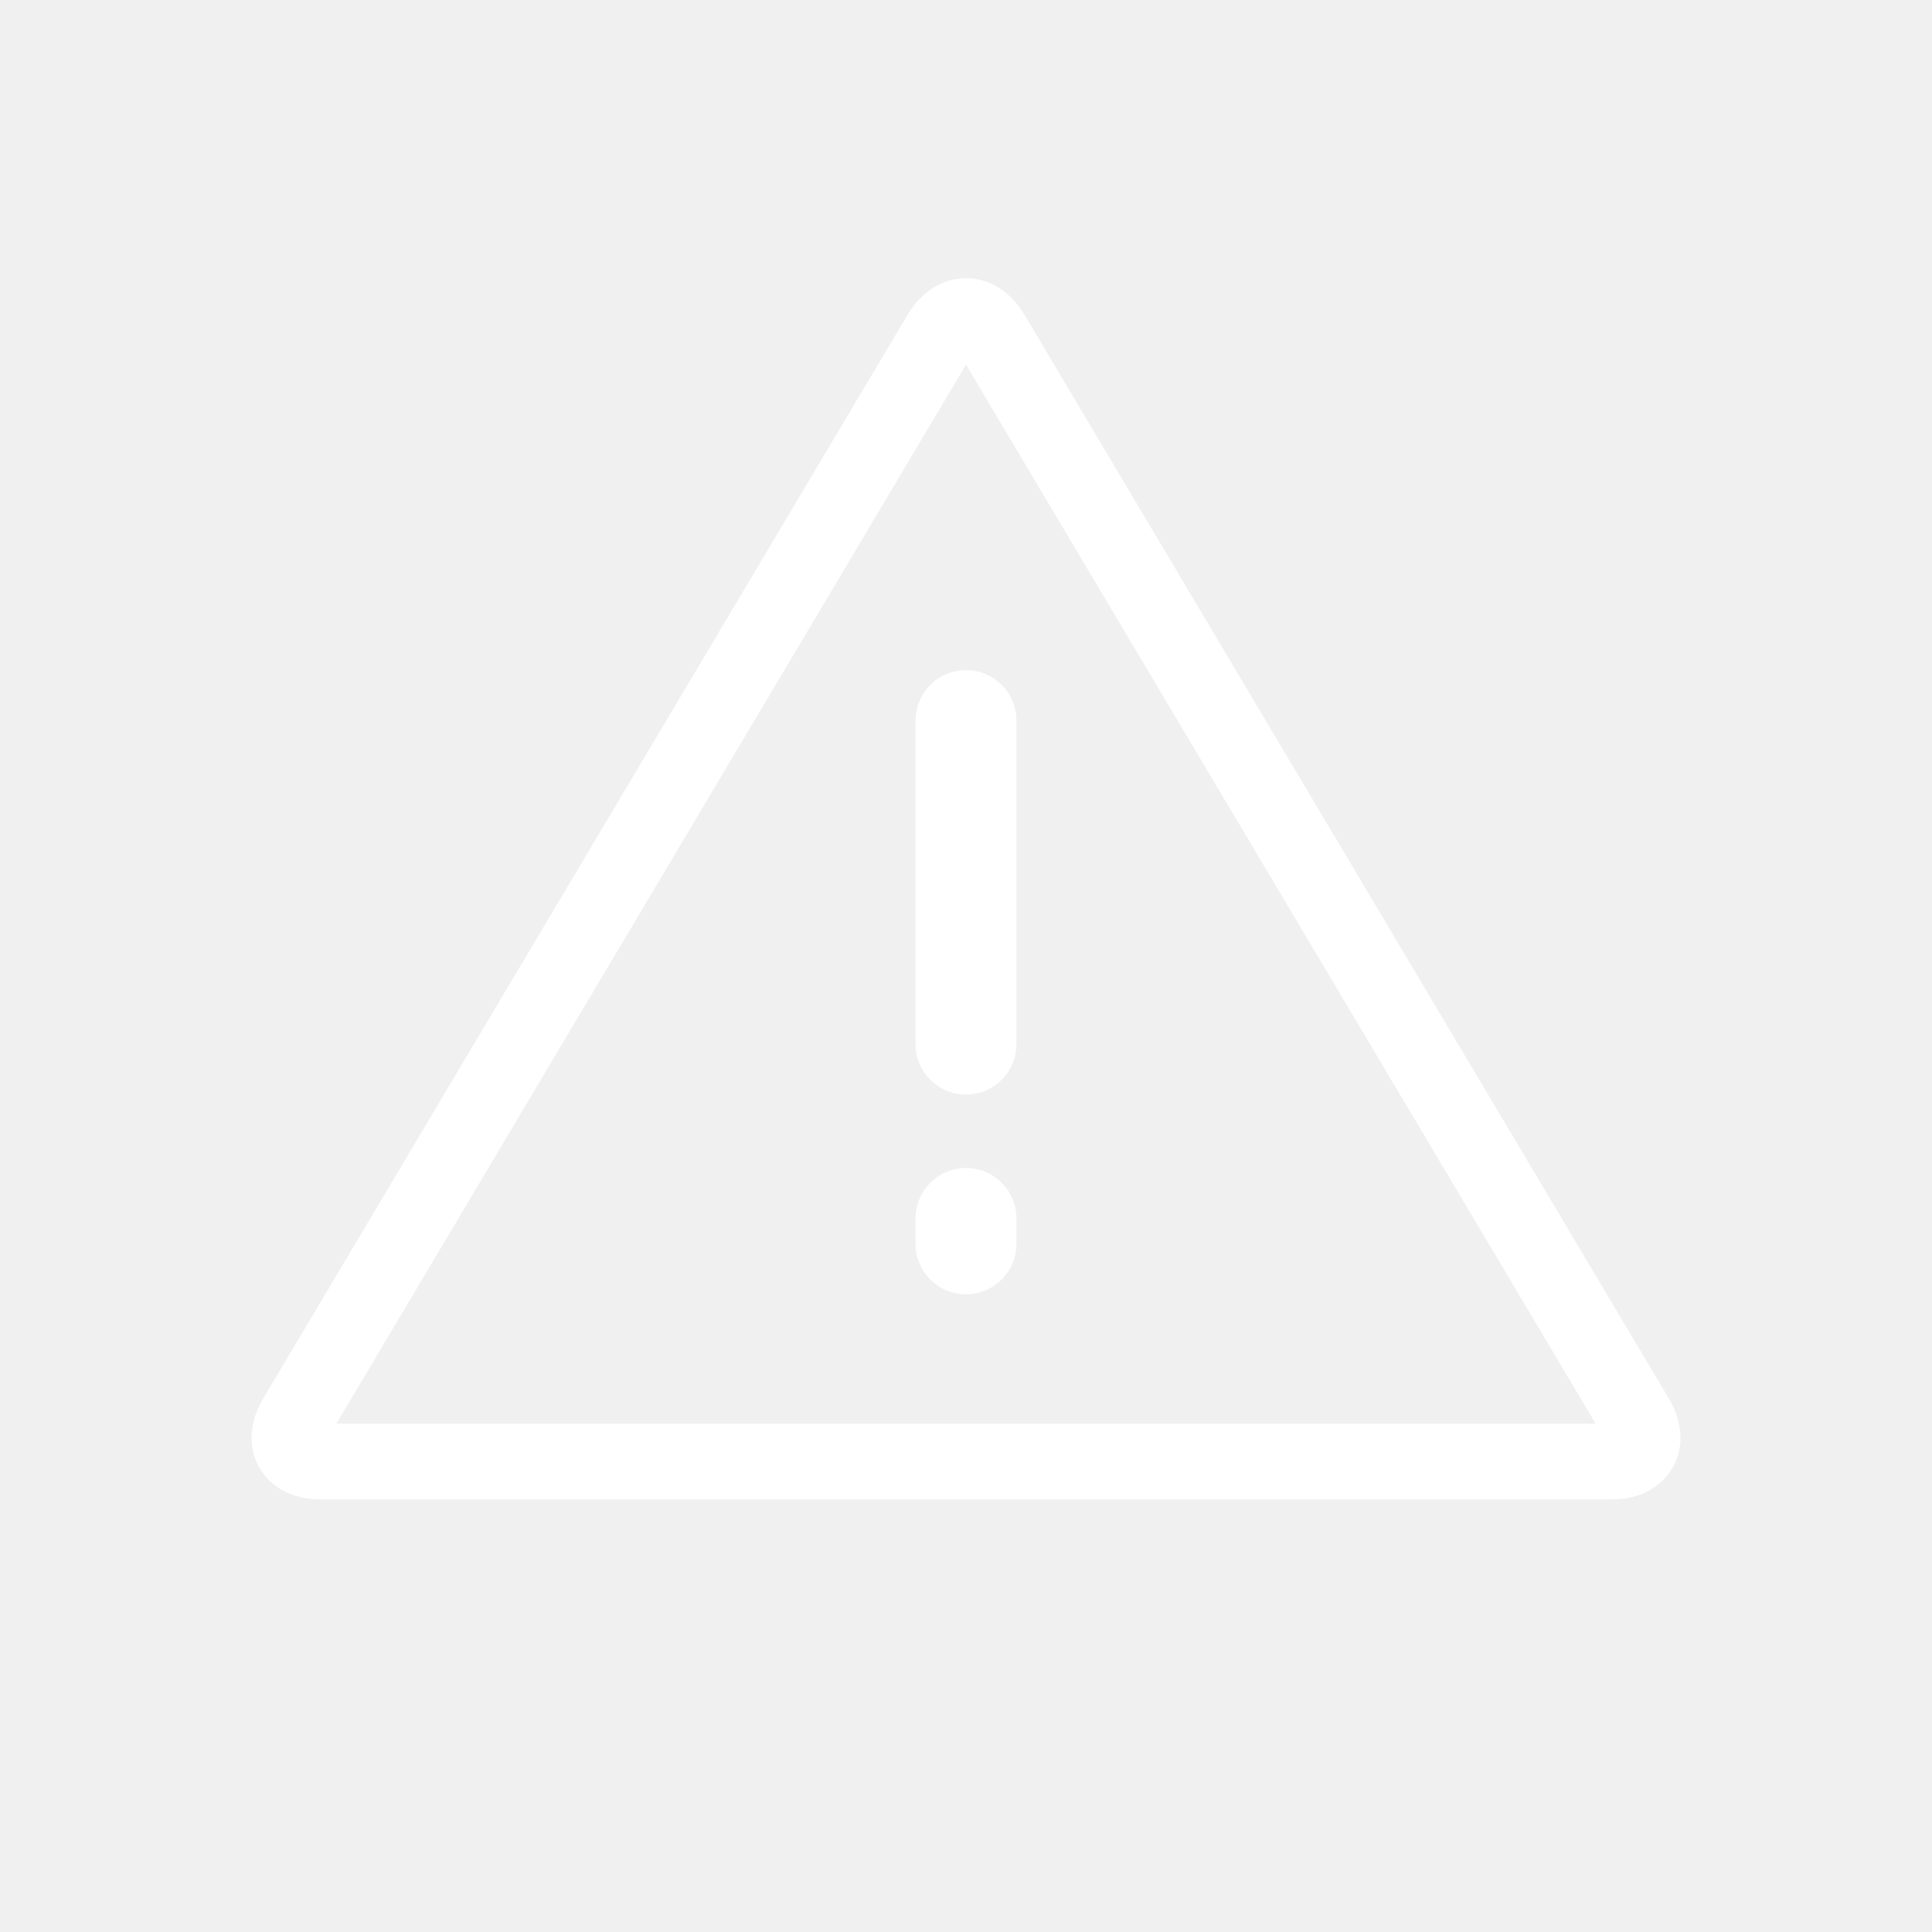
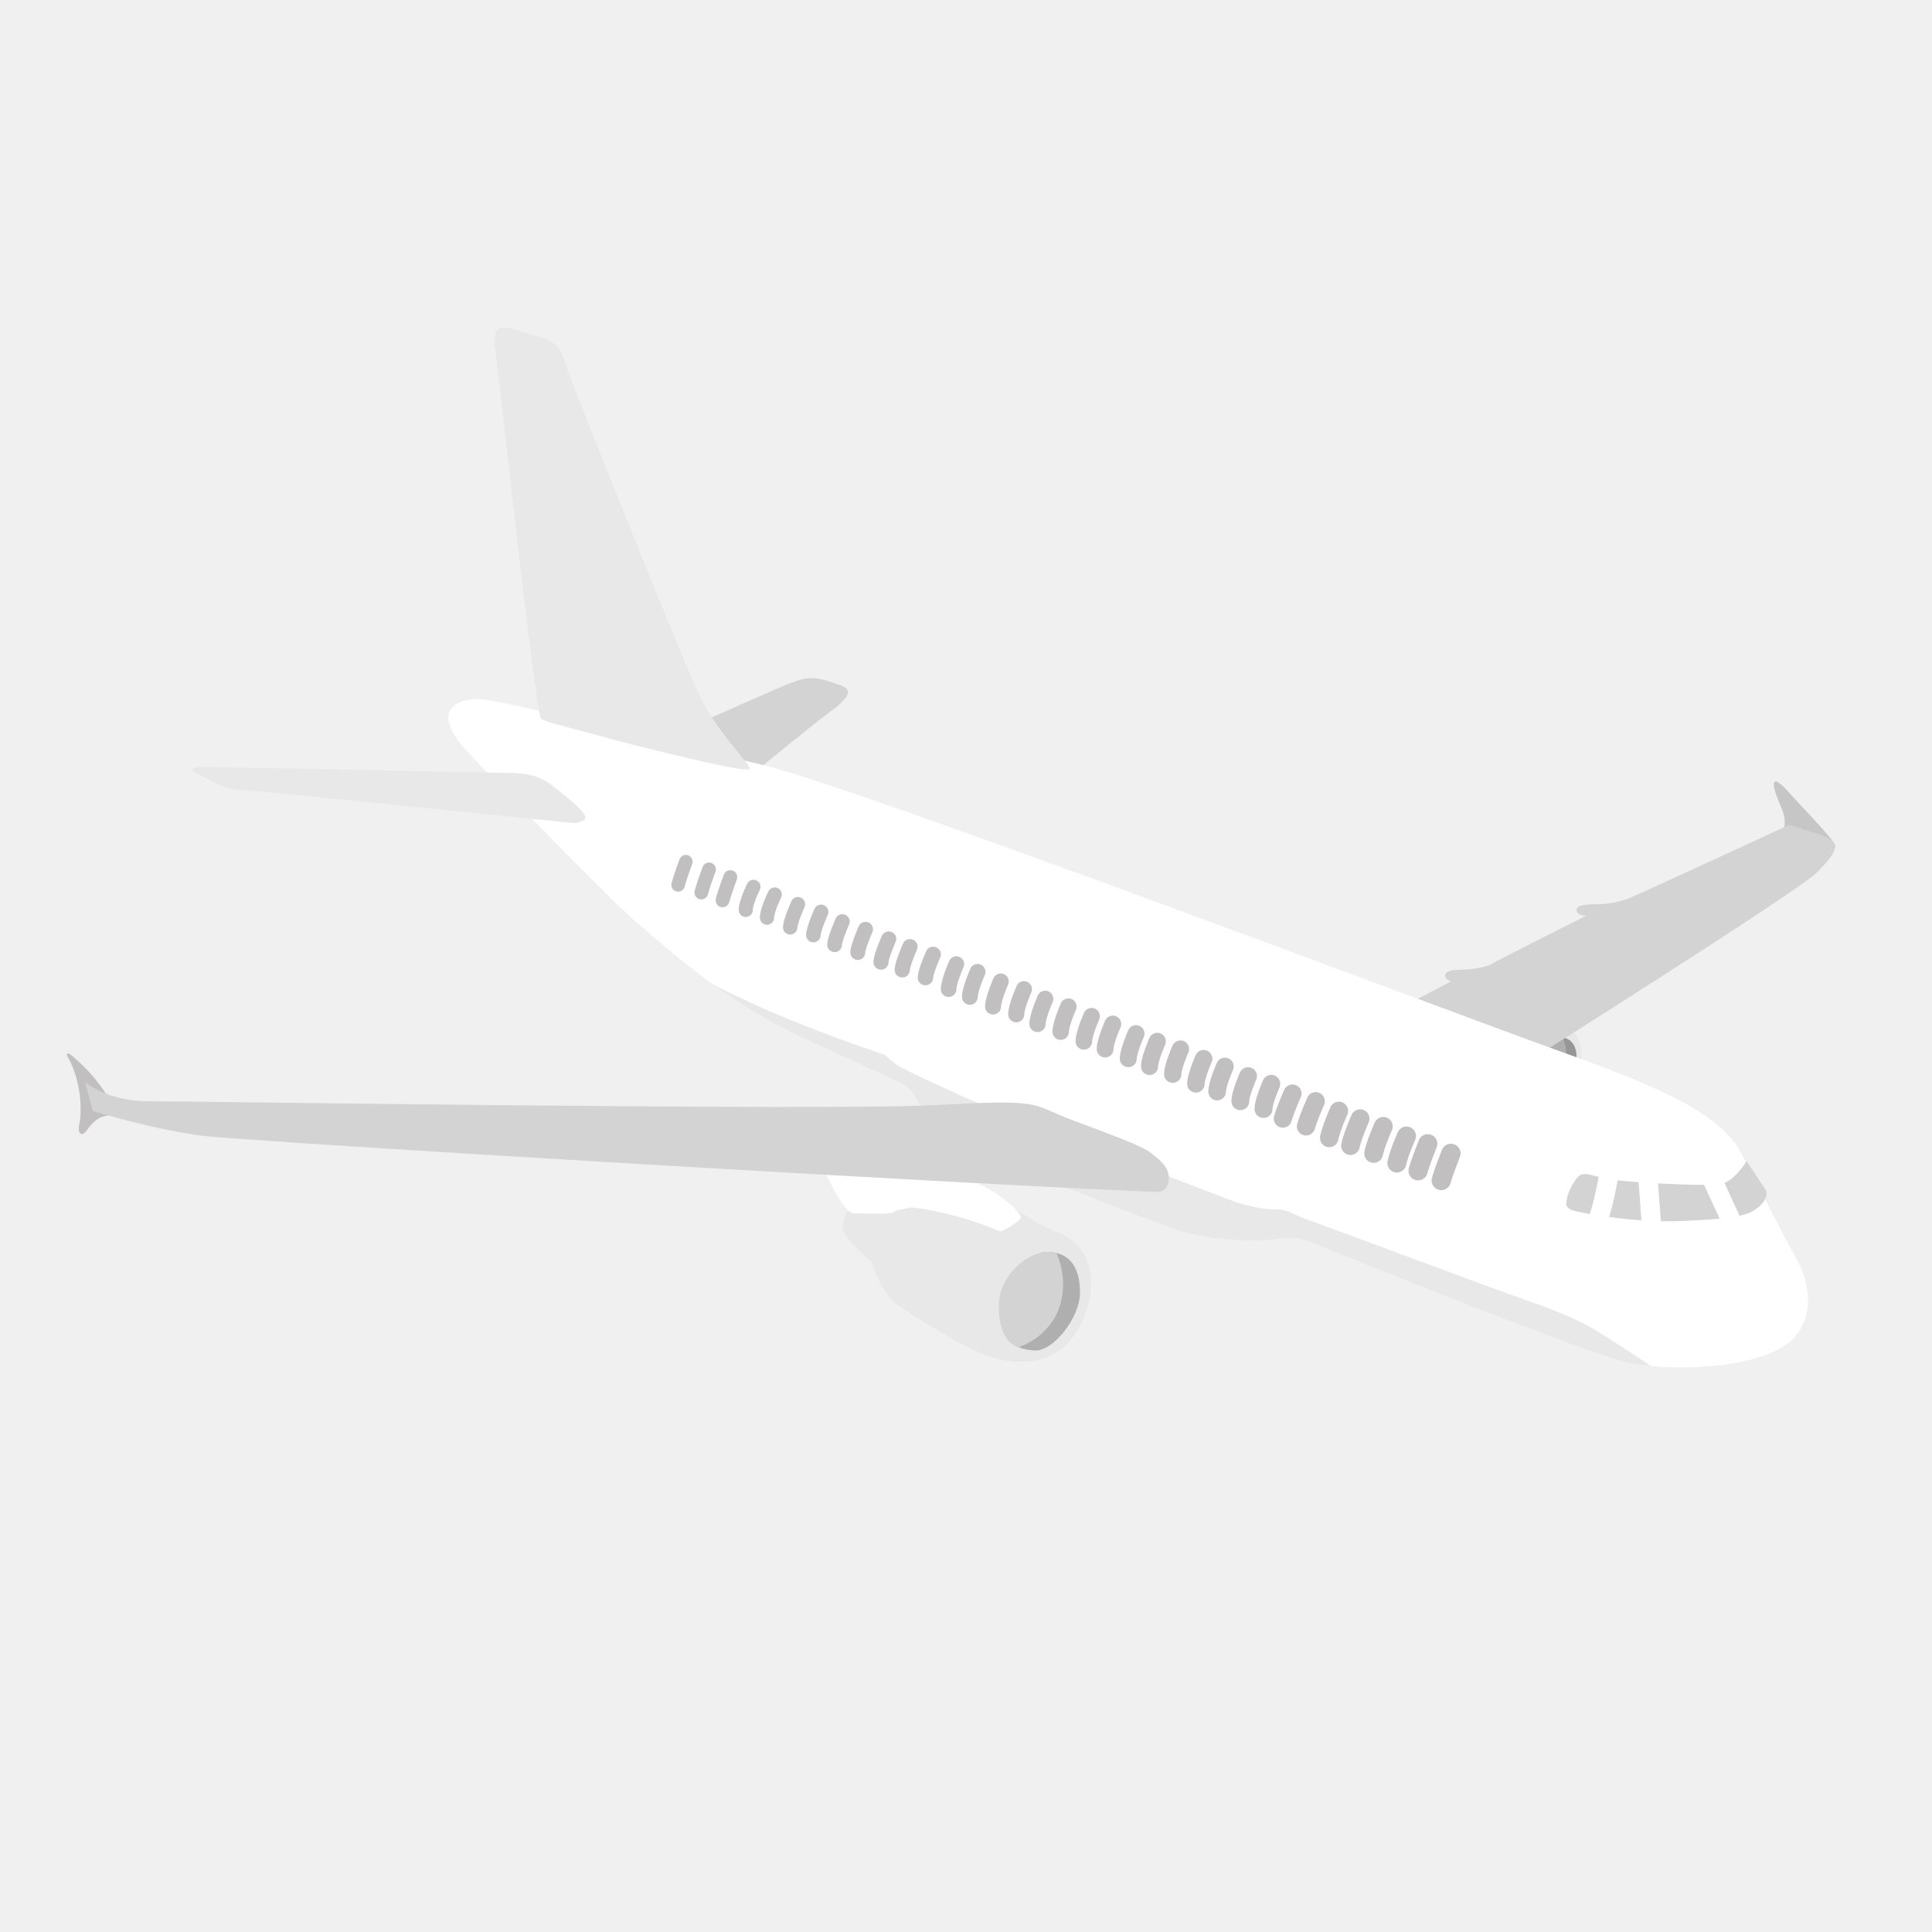
- <svg xmlns="http://www.w3.org/2000/svg" version="1.1" id="Layer_1" x="0px" y="0px" width="100px" height="100px" viewBox="0 0 100 100" enable-background="new 0 0 100 100" xml:space="preserve">
+ <svg xmlns="http://www.w3.org/2000/svg" xmlns:xlink="http://www.w3.org/1999/xlink" version="1.1" id="Layer_1" x="0px" y="0px" viewBox="-345 257 100 100" style="enable-background:new -345 257 100 100;" xml:space="preserve">
+   <style type="text/css">
+ 	.st0{fill:#E8E8E8;}
+ 	.st1{fill:#FFFFFF;}
+ 	.st2{clip-path:url(#SVGID_2_);fill:#969696;}
+ 	.st3{clip-path:url(#SVGID_2_);fill:#AFAFAF;}
+ 	.st4{fill:#C6C6C6;}
+ 	.st5{fill:#D3D3D3;}
+ 	.st6{fill:none;stroke:#FFFFFF;stroke-miterlimit:10;}
+ 	.st7{clip-path:url(#SVGID_4_);fill:#E8E8E8;}
+ 	.st8{fill:#C1BFBF;}
+ 	.st9{fill:#FFFFFF;stroke:#C1BFBF;stroke-width:0.7;stroke-linecap:round;stroke-linejoin:round;stroke-miterlimit:10;}
+ 	.st10{fill:#FFFFFF;stroke:#C1BFBF;stroke-width:0.709;stroke-linecap:round;stroke-linejoin:round;stroke-miterlimit:10;}
+ 	.st11{fill:#FFFFFF;stroke:#C1BFBF;stroke-width:0.718;stroke-linecap:round;stroke-linejoin:round;stroke-miterlimit:10;}
+ 	.st12{fill:#FFFFFF;stroke:#C1BFBF;stroke-width:0.727;stroke-linecap:round;stroke-linejoin:round;stroke-miterlimit:10;}
+ 	.st13{fill:#FFFFFF;stroke:#C1BFBF;stroke-width:0.735;stroke-linecap:round;stroke-linejoin:round;stroke-miterlimit:10;}
+ 	.st14{fill:#FFFFFF;stroke:#C1BFBF;stroke-width:0.744;stroke-linecap:round;stroke-linejoin:round;stroke-miterlimit:10;}
+ 	.st15{fill:#FFFFFF;stroke:#C1BFBF;stroke-width:0.753;stroke-linecap:round;stroke-linejoin:round;stroke-miterlimit:10;}
+ 	.st16{fill:#FFFFFF;stroke:#C1BFBF;stroke-width:0.762;stroke-linecap:round;stroke-linejoin:round;stroke-miterlimit:10;}
+ 	.st17{fill:#FFFFFF;stroke:#C1BFBF;stroke-width:0.771;stroke-linecap:round;stroke-linejoin:round;stroke-miterlimit:10;}
+ 	.st18{fill:#FFFFFF;stroke:#C1BFBF;stroke-width:0.779;stroke-linecap:round;stroke-linejoin:round;stroke-miterlimit:10;}
+ 	.st19{fill:#FFFFFF;stroke:#C1BFBF;stroke-width:0.788;stroke-linecap:round;stroke-linejoin:round;stroke-miterlimit:10;}
+ 	.st20{fill:#FFFFFF;stroke:#C1BFBF;stroke-width:0.797;stroke-linecap:round;stroke-linejoin:round;stroke-miterlimit:10;}
+ 	.st21{fill:#FFFFFF;stroke:#C1BFBF;stroke-width:0.806;stroke-linecap:round;stroke-linejoin:round;stroke-miterlimit:10;}
+ 	.st22{fill:#FFFFFF;stroke:#C1BFBF;stroke-width:0.815;stroke-linecap:round;stroke-linejoin:round;stroke-miterlimit:10;}
+ 	.st23{fill:#FFFFFF;stroke:#C1BFBF;stroke-width:0.824;stroke-linecap:round;stroke-linejoin:round;stroke-miterlimit:10;}
+ 	.st24{fill:#FFFFFF;stroke:#C1BFBF;stroke-width:0.832;stroke-linecap:round;stroke-linejoin:round;stroke-miterlimit:10;}
+ 	.st25{fill:#FFFFFF;stroke:#C1BFBF;stroke-width:0.841;stroke-linecap:round;stroke-linejoin:round;stroke-miterlimit:10;}
+ 	.st26{fill:#FFFFFF;stroke:#C1BFBF;stroke-width:0.85;stroke-linecap:round;stroke-linejoin:round;stroke-miterlimit:10;}
+ 	.st27{fill:#FFFFFF;stroke:#C1BFBF;stroke-width:0.859;stroke-linecap:round;stroke-linejoin:round;stroke-miterlimit:10;}
+ 	.st28{fill:#FFFFFF;stroke:#C1BFBF;stroke-width:0.868;stroke-linecap:round;stroke-linejoin:round;stroke-miterlimit:10;}
+ 	.st29{fill:#FFFFFF;stroke:#C1BFBF;stroke-width:0.876;stroke-linecap:round;stroke-linejoin:round;stroke-miterlimit:10;}
+ 	.st30{fill:#FFFFFF;stroke:#C1BFBF;stroke-width:0.885;stroke-linecap:round;stroke-linejoin:round;stroke-miterlimit:10;}
+ 	.st31{fill:#FFFFFF;stroke:#C1BFBF;stroke-width:0.894;stroke-linecap:round;stroke-linejoin:round;stroke-miterlimit:10;}
+ 	.st32{fill:#FFFFFF;stroke:#C1BFBF;stroke-width:0.903;stroke-linecap:round;stroke-linejoin:round;stroke-miterlimit:10;}
+ 	.st33{fill:#FFFFFF;stroke:#C1BFBF;stroke-width:0.912;stroke-linecap:round;stroke-linejoin:round;stroke-miterlimit:10;}
+ 	.st34{fill:#FFFFFF;stroke:#C1BFBF;stroke-width:0.921;stroke-linecap:round;stroke-linejoin:round;stroke-miterlimit:10;}
+ 	.st35{fill:#FFFFFF;stroke:#C1BFBF;stroke-width:0.929;stroke-linecap:round;stroke-linejoin:round;stroke-miterlimit:10;}
+ 	.st36{fill:#FFFFFF;stroke:#C1BFBF;stroke-width:0.938;stroke-linecap:round;stroke-linejoin:round;stroke-miterlimit:10;}
+ 	.st37{fill:#FFFFFF;stroke:#C1BFBF;stroke-width:0.947;stroke-linecap:round;stroke-linejoin:round;stroke-miterlimit:10;}
+ 	.st38{fill:#FFFFFF;stroke:#C1BFBF;stroke-width:0.956;stroke-linecap:round;stroke-linejoin:round;stroke-miterlimit:10;}
+ 	.st39{fill:#FFFFFF;stroke:#C1BFBF;stroke-width:0.965;stroke-linecap:round;stroke-linejoin:round;stroke-miterlimit:10;}
+ 	.st40{fill:#FFFFFF;stroke:#C1BFBF;stroke-width:0.974;stroke-linecap:round;stroke-linejoin:round;stroke-miterlimit:10;}
+ 	.st41{fill:#FFFFFF;stroke:#C1BFBF;stroke-width:0.982;stroke-linecap:round;stroke-linejoin:round;stroke-miterlimit:10;}
+ 	.st42{fill:#FFFFFF;stroke:#C1BFBF;stroke-width:0.991;stroke-linecap:round;stroke-linejoin:round;stroke-miterlimit:10;}
+ 	.st43{fill:#FFFFFF;stroke:#C1BFBF;stroke-linecap:round;stroke-linejoin:round;stroke-miterlimit:10;}
+ 	.st44{clip-path:url(#SVGID_6_);fill:#AFAFAF;}
+ 	.st45{clip-path:url(#SVGID_6_);fill:#D3D3D3;}
+ </style>
  <g>
-     <path fill="#FFFFFF" d="M86.385,72.402L53.021,16.285c-0.713-1.197-1.813-1.884-3.02-1.884s-2.307,0.687-3.019,1.884L13.616,72.402   c-0.72,1.211-0.791,2.507-0.194,3.555c0.596,1.049,1.747,1.65,3.155,1.65h66.848c1.409,0,2.559-0.602,3.155-1.65   S87.106,73.613,86.385,72.402z M17.409,73.689L50,18.874l32.592,54.815H17.409z" />
-     <path fill="#FFFFFF" d="M47.388,37.299v16.745c0,1.442,1.17,2.612,2.612,2.612c1.443,0,2.612-1.17,2.612-2.612V37.299   c0-1.443-1.169-2.612-2.612-2.612S47.388,35.856,47.388,37.299z" />
-     <path fill="#FFFFFF" d="M50,60.455c-1.442,0-2.612,1.169-2.612,2.612v1.313c0,1.441,1.17,2.611,2.612,2.611   c1.443,0,2.612-1.17,2.612-2.611v-1.313C52.612,61.624,51.443,60.455,50,60.455z" />
+     <path class="st0" d="M-268,312c0.4,0.2,1.8,1.1,2.3,1.3c0.5,0.2,1.6,0.4,2.2-0.7c0.5-0.8,0.5-2-0.4-2.4c-0.7-0.3-1-0.6-1.5-0.8   s-1.8-0.9-1.8-0.9l-2.7-0.2c0,0,0,0.4,0.3,0.8c0.3,0.4,0.4,0.5,0.4,0.5c-0.2,0.1-0.3,0.5-0.2,0.6c0.1,0.3,0.7,0.7,0.7,0.7   S-268.5,311.8-268,312z" />
+     <path class="st1" d="M-266,310c0.3,0.1,0.5,0.2,0.6,0.2c0.2-0.1,0.3-0.2,0.4-0.3s-0.3-0.4-0.6-0.6c-0.3-0.2-1.1-0.6-1.1-0.6   l-3.2-0.2c0,0,0.5,1.2,0.8,1.2c0.3,0,0.9,0,1,0c0.1-0.1,0.2-0.1,0.4-0.1C-267.4,309.6-266.4,309.9-266,310z" />
+     <g>
+       <defs>
+         <path id="SVGID_1_" d="M-265.5,312.1c0,0.7,0.2,1.1,0.9,1.1c0.5,0,1.2-0.8,1.2-1.5c0-0.7-0.4-1-0.8-1S-265.5,311.3-265.5,312.1z" />
+       </defs>
+       <clipPath id="SVGID_2_">
+         <use xlink:href="#SVGID_1_" style="overflow:visible;" />
+       </clipPath>
+       <polygon class="st2" points="-264.2,310 -265.5,313.3 -265.4,314.2 -263,313.8 -262.8,311.4   " />
+       <path class="st3" d="M-264.1,312.3c-0.3,0.6-1,1.1-2.3,0.9s-0.2-3.2-0.2-3.2l1.9-0.2C-264.7,309.8-263.5,311-264.1,312.3z" />
+     </g>
  </g>
+   <path class="st4" d="M-252.6,297.8c0.5,0.6,2.6,2.7,2.6,3c0,0.3-0.8,0.5-0.8,0.5l-2-1.1c0,0,0.4-0.5,0-1.4S-253.5,296.9-252.6,297.8  z" />
+   <path class="st5" d="M-266,312c0,0,13.8-8.7,15-9.8c1.1-1.1,1.4-1.6,0.2-2c-1.2-0.4-1.6-0.5-1.6-0.5s-8,3.7-8.3,3.8  c-0.2,0.1-1,0.3-1.5,0.3s-1.2,0-1.2,0.3s0.5,0.3,0.5,0.3s-4.6,2.3-4.9,2.5c-0.3,0.2-1.3,0.3-1.7,0.3s-0.7,0.1-0.7,0.3  c0,0.2,0.3,0.3,0.3,0.3l-2.1,1.1L-266,312z" />
+   <path class="st5" d="M-306.1,297.1c0,0,3.9-3.2,4.4-3.5c0.4-0.4,1.1-0.9,0-1.2c-1.1-0.4-1.5-0.4-2.5,0c-1,0.4-8.6,3.8-8.6,3.8  L-306.1,297.1z" />
+   <path class="st1" d="M-320.9,295.8c0.6,0.7,7.6,7.9,8.8,8.9c1.2,1,4.5,4.1,8.6,6s5.1,2.3,5.5,2.6c0.4,0.3,0.7,1.7,2.7,2.8  s10.1,4.2,11.3,4.6s3.5,0.6,4.5,0.5s1.6-0.2,2.1,0c0.5,0.2,15,6.1,16.9,6.4c3.6,0.5,7.3-0.1,8.4-1.4c1.1-1.3,0.7-3,0-4.2  c-0.7-1.2-2.4-4.7-3-5.7c-1.3-1.8-3.9-3-9.2-4.9c-5.3-1.9-36.2-13.6-41.2-14.8s-13.3-3.3-14.5-3.4c-1.2-0.1-1.8,0.4-1.8,0.9  S-321.4,295.3-320.9,295.8z" />
+   <path class="st0" d="M-316.5,297.6c1.2,0.9,1.8,1.5,1.8,1.7s-0.4,0.3-0.6,0.3c-0.2,0-16.4-1.7-17.1-1.7s-1.1-0.2-1.7-0.5  c-0.6-0.3-1.6-0.7-0.3-0.7s14.7,0.3,15.5,0.3C-317.8,297-317.2,297.1-316.5,297.6z" />
+   <path class="st0" d="M-313.2,295.3c3.5,0.9,6.9,1.7,7,1.5s-1.7-1.9-2.6-3.8c-0.9-1.9-6.5-15.9-6.8-16.8c-0.3-0.9-0.4-1.5-1.6-1.8  c-1.2-0.3-2.3-1-2.2,0.4c0.2,1.4,2.1,19,2.4,19.4C-316.7,294.4-315.7,294.6-313.2,295.3z" />
+   <path class="st5" d="M-254.6,317.1c0,0-0.7,1.2-1.5,1.2c-0.9,0.1-4.9-0.1-5.8-0.3c-0.9-0.2-1.2-0.4-1.5,0c-0.3,0.4-0.5,0.9-0.5,1.1  c-0.1,0.3,0,0.5,0.5,0.6c0.4,0.1,3,0.6,5.4,0.5c2.4-0.1,3.4-0.2,4-0.7s0.4-0.9,0.4-0.9L-254.6,317.1z" />
+   <line class="st6" x1="-256.4" y1="318" x2="-255.2" y2="320.6" />
+   <line class="st6" x1="-259.7" y1="318" x2="-259.5" y2="320.7" />
+   <path class="st6" d="M-261.7,317.6c0,0-0.3,2.1-0.8,3" />
+   <g>
+     <defs>
+       <path id="SVGID_3_" d="M-320.9,295.8c0.6,0.7,7.6,7.9,8.8,8.9c1.2,1,4.5,4.1,8.6,6s5.1,2.3,5.5,2.6c0.4,0.3,0.7,1.7,2.7,2.8    s10.1,4.2,11.3,4.6s3.5,0.6,4.5,0.5s1.6-0.2,2.1,0c0.5,0.2,15,6.1,16.9,6.4c3.6,0.5,7.3-0.1,8.4-1.4c1.1-1.3,0.7-3,0-4.2    c-0.7-1.2-2.4-4.7-3-5.7c-1.3-1.8-3.9-3-9.2-4.9c-5.3-1.9-36.2-13.6-41.2-14.8s-13.3-3.3-14.5-3.4c-1.2-0.1-1.8,0.4-1.8,0.9    S-321.4,295.3-320.9,295.8z" />
+     </defs>
+     <clipPath id="SVGID_4_">
+       <use xlink:href="#SVGID_3_" style="overflow:visible;" />
+     </clipPath>
+     <path class="st7" d="M-258.5,328.4c0,0-3.3-2.2-4-2.6c-0.7-0.4-1.5-0.8-3.5-1.5s-10.8-4-11.4-4.2s-0.9-0.5-1.5-0.5   c-0.7,0-1.2-0.1-2.2-0.4c-1-0.4-13.4-5.1-14.2-5.5c-0.8-0.4-2.9-1.3-3.3-1.6s-0.6-0.5-0.6-0.5s-7.4-2.4-11-4.9s-5.5,3.5-5.5,3.5   l12.2,10.6l12.6,11.6L-258.5,328.4z" />
+   </g>
+   <path class="st8" d="M-341.5,311.7c0.6,1,0.8,2.6,0.6,3.5c-0.1,0.6,0.2,0.6,0.4,0.3c0.2-0.3,0.5-0.6,0.8-0.7c0.3-0.1,0.8,0,0.4-0.8  c-0.4-0.8-1.2-1.7-1.8-2.2C-341.5,311.4-341.6,311.5-341.5,311.7z" />
+   <g>
+     <path class="st9" d="M-309.5,301.6c0,0-0.3,0.8-0.4,1.2" />
+     <path class="st10" d="M-308.3,302c0,0-0.3,0.8-0.4,1.2" />
+     <path class="st11" d="M-307.2,302.4c0,0-0.3,0.8-0.4,1.2" />
+     <path class="st12" d="M-306,302.9c0,0-0.4,0.8-0.4,1.2" />
+     <path class="st13" d="M-304.9,303.3c0,0-0.4,0.8-0.4,1.2" />
+     <path class="st14" d="M-303.7,303.8c0,0-0.4,0.9-0.4,1.2" />
+     <path class="st15" d="M-302.5,304.2c0,0-0.4,0.9-0.4,1.2" />
+     <path class="st16" d="M-301.4,304.7c0,0-0.4,0.9-0.4,1.2" />
+     <path class="st17" d="M-300.2,305.1c0,0-0.4,0.9-0.4,1.2" />
+     <path class="st18" d="M-299,305.6c0,0-0.4,0.9-0.4,1.2" />
+     <path class="st19" d="M-297.9,306c0,0-0.4,0.9-0.4,1.2" />
+     <path class="st20" d="M-296.7,306.4c0,0-0.4,0.9-0.4,1.2" />
+     <path class="st21" d="M-295.5,306.9c0,0-0.4,0.9-0.4,1.3" />
+     <path class="st22" d="M-294.4,307.3c0,0-0.4,0.9-0.4,1.3" />
+     <path class="st23" d="M-293.2,307.8c0,0-0.4,0.9-0.4,1.3" />
+     <path class="st24" d="M-292,308.2c0,0-0.4,0.9-0.4,1.3" />
+     <path class="st25" d="M-290.9,308.7c0,0-0.4,0.9-0.4,1.3" />
+     <path class="st26" d="M-289.7,309.1c0,0-0.4,0.9-0.4,1.3" />
+     <path class="st27" d="M-288.5,309.6c0,0-0.4,0.9-0.4,1.3" />
+     <path class="st28" d="M-287.4,310c0,0-0.4,0.9-0.4,1.3" />
+     <path class="st29" d="M-286.2,310.5c0,0-0.4,0.9-0.4,1.3" />
+     <path class="st30" d="M-285.1,310.9c0,0-0.4,0.9-0.4,1.3" />
+     <path class="st31" d="M-283.9,311.3c0,0-0.4,0.9-0.4,1.3" />
+     <path class="st32" d="M-282.7,311.8c0,0-0.4,0.9-0.4,1.3" />
+     <path class="st33" d="M-281.6,312.2c0,0-0.4,0.9-0.4,1.3" />
+     <path class="st34" d="M-280.4,312.7c0,0-0.4,0.9-0.4,1.3" />
+     <path class="st35" d="M-279.2,313.1c0,0-0.4,0.9-0.4,1.3" />
+     <path class="st36" d="M-278.1,313.6c0,0-0.4,0.9-0.5,1.3" />
+     <path class="st37" d="M-276.9,314c0,0-0.4,0.9-0.5,1.3" />
+     <path class="st38" d="M-275.7,314.5c0,0-0.4,0.9-0.5,1.4" />
+     <path class="st39" d="M-274.6,314.9c0,0-0.4,0.9-0.5,1.4" />
+     <path class="st40" d="M-273.4,315.3c0,0-0.4,0.9-0.5,1.4" />
+     <path class="st41" d="M-272.2,315.8c0,0-0.4,0.9-0.5,1.4" />
+     <path class="st42" d="M-271.1,316.2c0,0-0.4,1-0.5,1.4" />
+     <path class="st43" d="M-269.9,316.7c0,0-0.4,1-0.5,1.4" />
+   </g>
+   <g>
+     <path class="st0" d="M-298.6,324.5c0.7,0.5,3.7,2.4,4.8,2.7c1.1,0.4,3.4,0.7,4.6-1.4c1-1.7,1-4.1-0.8-4.9c-1.5-0.6-2.1-1.1-3.1-1.8   c-1-0.6-3.7-1.9-3.7-1.9l-5.6-0.4c0,0-0.1,0.7,0.6,1.6c0.7,0.9,0.9,1.1,0.9,1.1c-0.4,0.2-0.6,1-0.4,1.3c0.3,0.6,1.4,1.5,1.4,1.5   S-299.4,323.9-298.6,324.5z" />
+     <path class="st1" d="M-294.4,320.3c0.7,0.2,1.1,0.5,1.3,0.4c0.4-0.2,0.7-0.4,0.9-0.6c0.2-0.2-0.5-0.8-1.2-1.3s-2.3-1.1-2.3-1.1   l-6.7-0.3c0,0,1,2.4,1.6,2.4c0.6,0,2,0.1,2.1-0.1c0.2-0.1,0.5-0.1,0.8-0.2C-297.2,319.5-295.1,320-294.4,320.3z" />
+     <g>
+       <defs>
+         <path id="SVGID_5_" d="M-293.3,324.6c0,1.5,0.5,2.2,1.8,2.3c1,0.1,2.4-1.7,2.4-3c0-1.5-0.7-2.1-1.7-2.1S-293.3,323-293.3,324.6z" />
+       </defs>
+       <clipPath id="SVGID_6_">
+         <use xlink:href="#SVGID_5_" style="overflow:visible;" />
+       </clipPath>
+       <polygon class="st44" points="-290.5,320.4 -293.3,327.1 -293.1,329.1 -288.1,328.2 -287.6,323.3   " />
+       <path class="st45" d="M-290.3,325c-0.6,1.2-2,2.3-4.8,2c-2.8-0.3-0.4-6.6-0.4-6.6l3.9-0.4C-291.6,319.9-289.1,322.3-290.3,325z" />
+     </g>
+   </g>
+   <path class="st5" d="M-289.7,314.9c2.4,0.9,3.8,1.4,4.3,1.8s0.9,0.7,0.9,1.3s-0.5,0.7-0.5,0.7c-10.2-0.4-46.8-2.6-49.4-2.9  s-5.8-1.3-5.8-1.3l-0.4-1.5c0,0,1.1,1,3.3,1c2.3,0,35.2,0.5,40.7,0.2C-291.1,313.9-291.7,314.1-289.7,314.9z" />
</svg>
